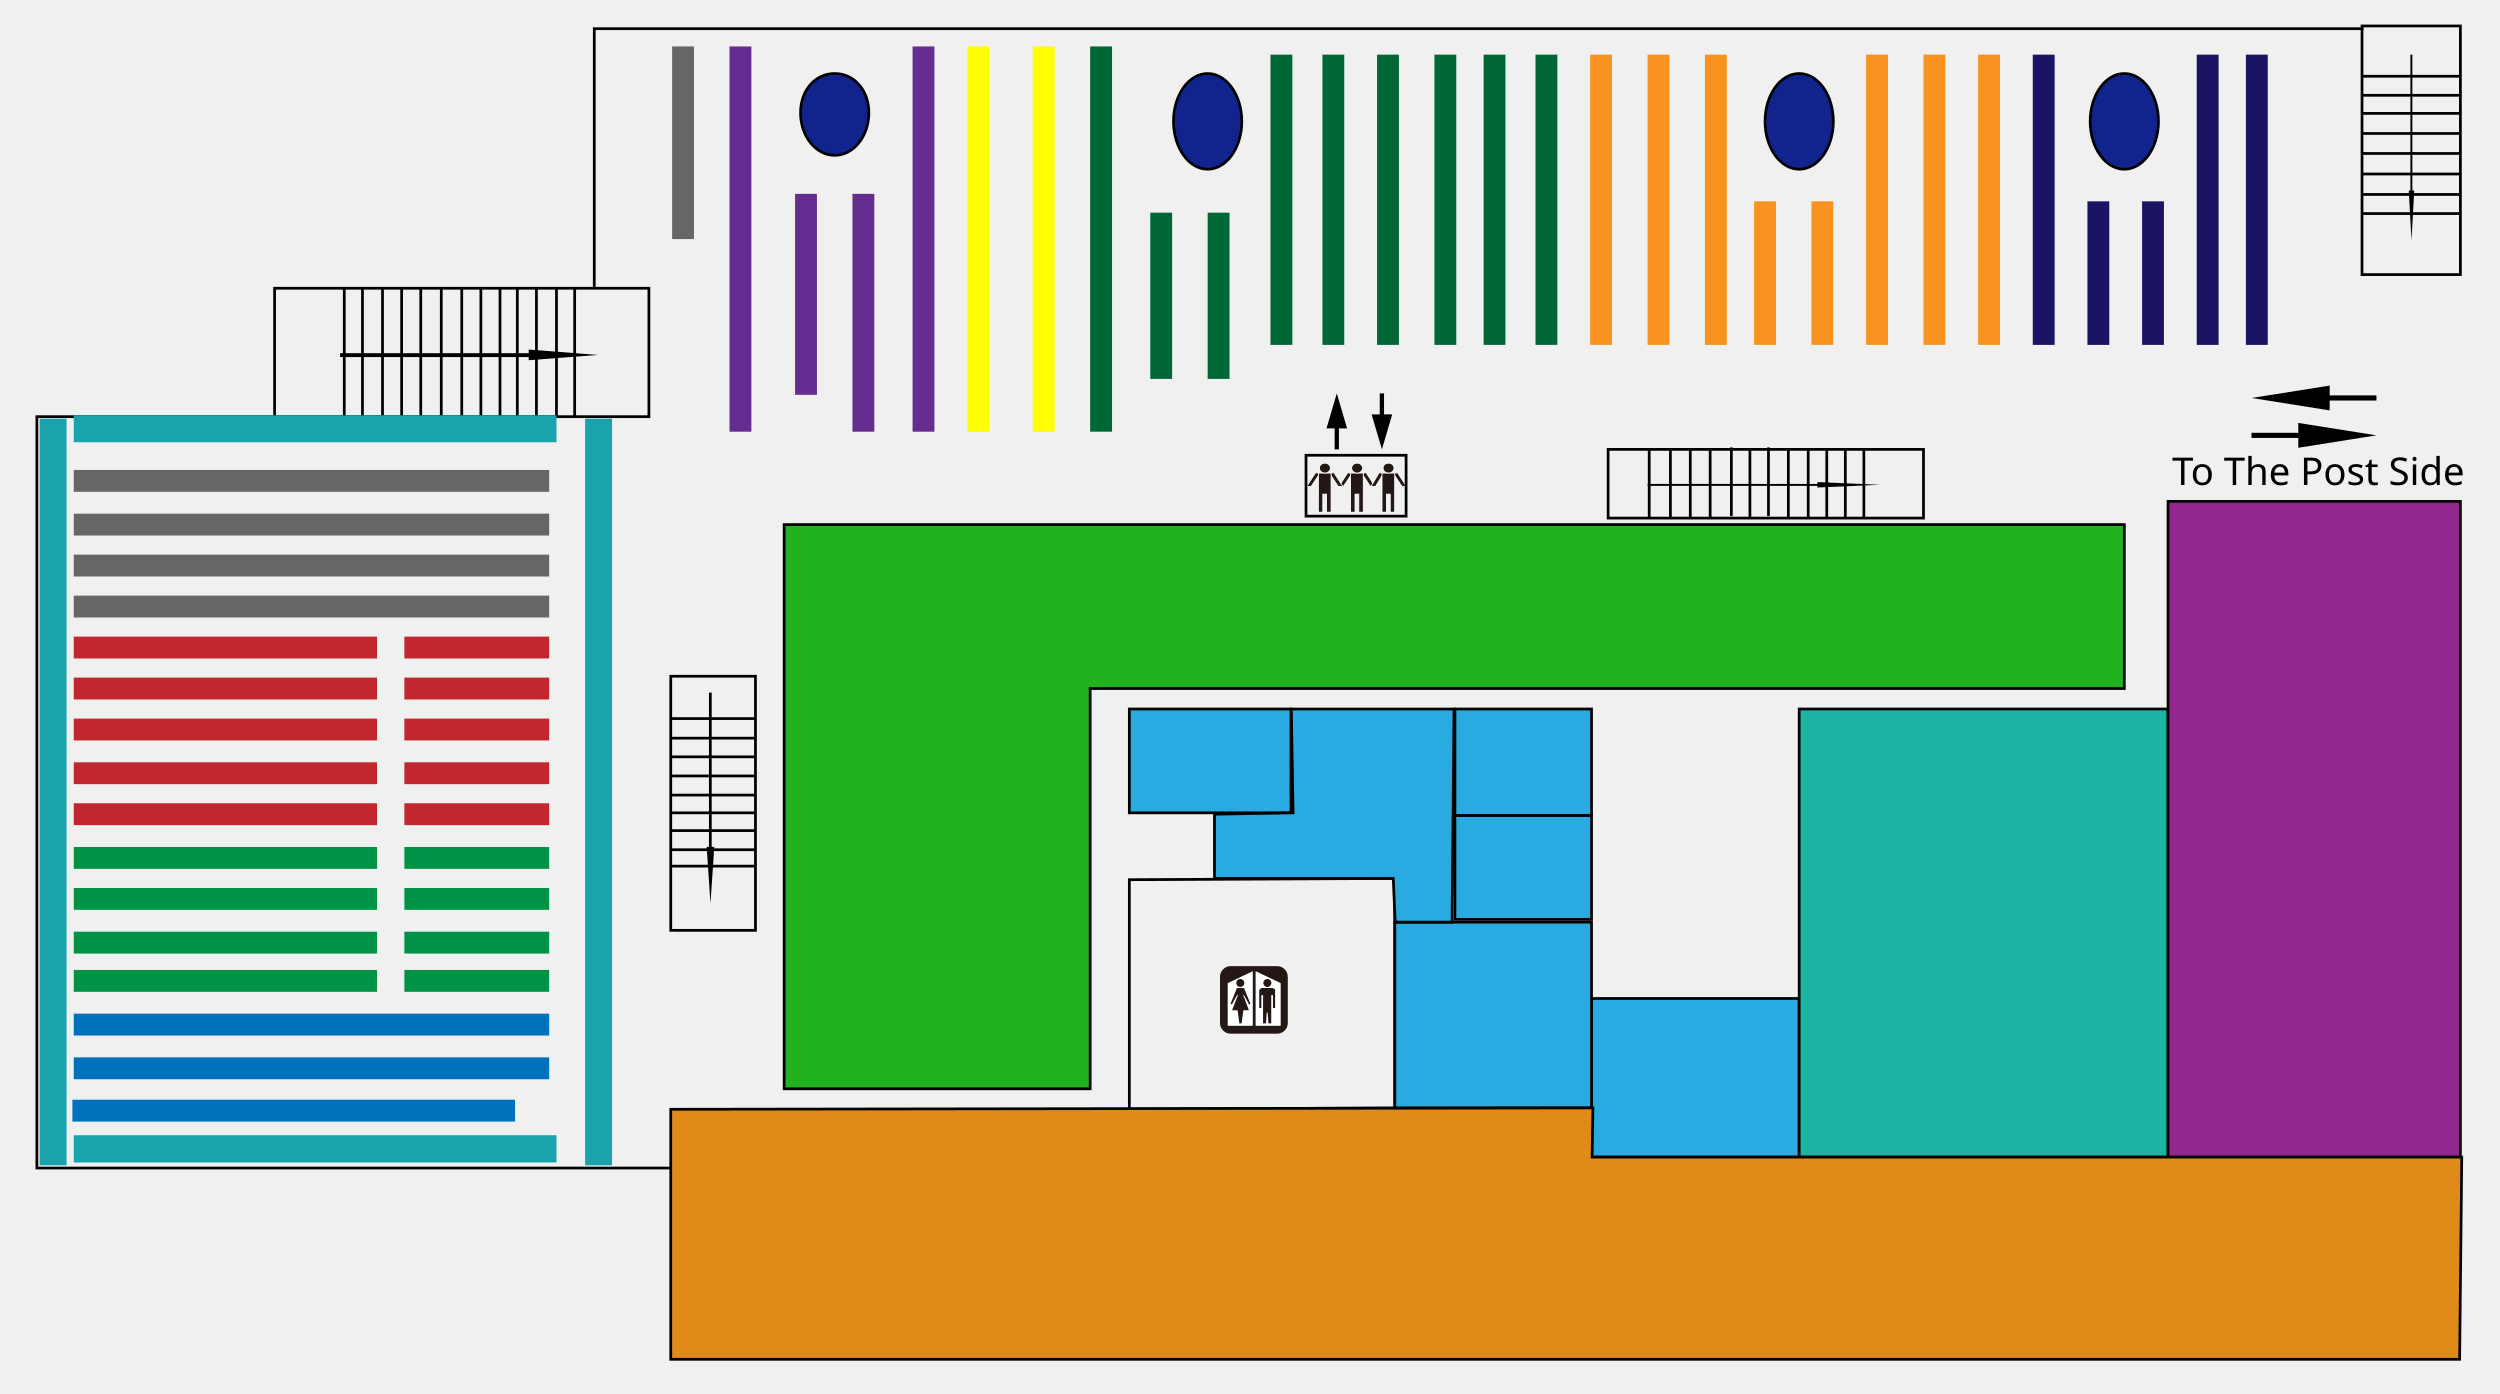
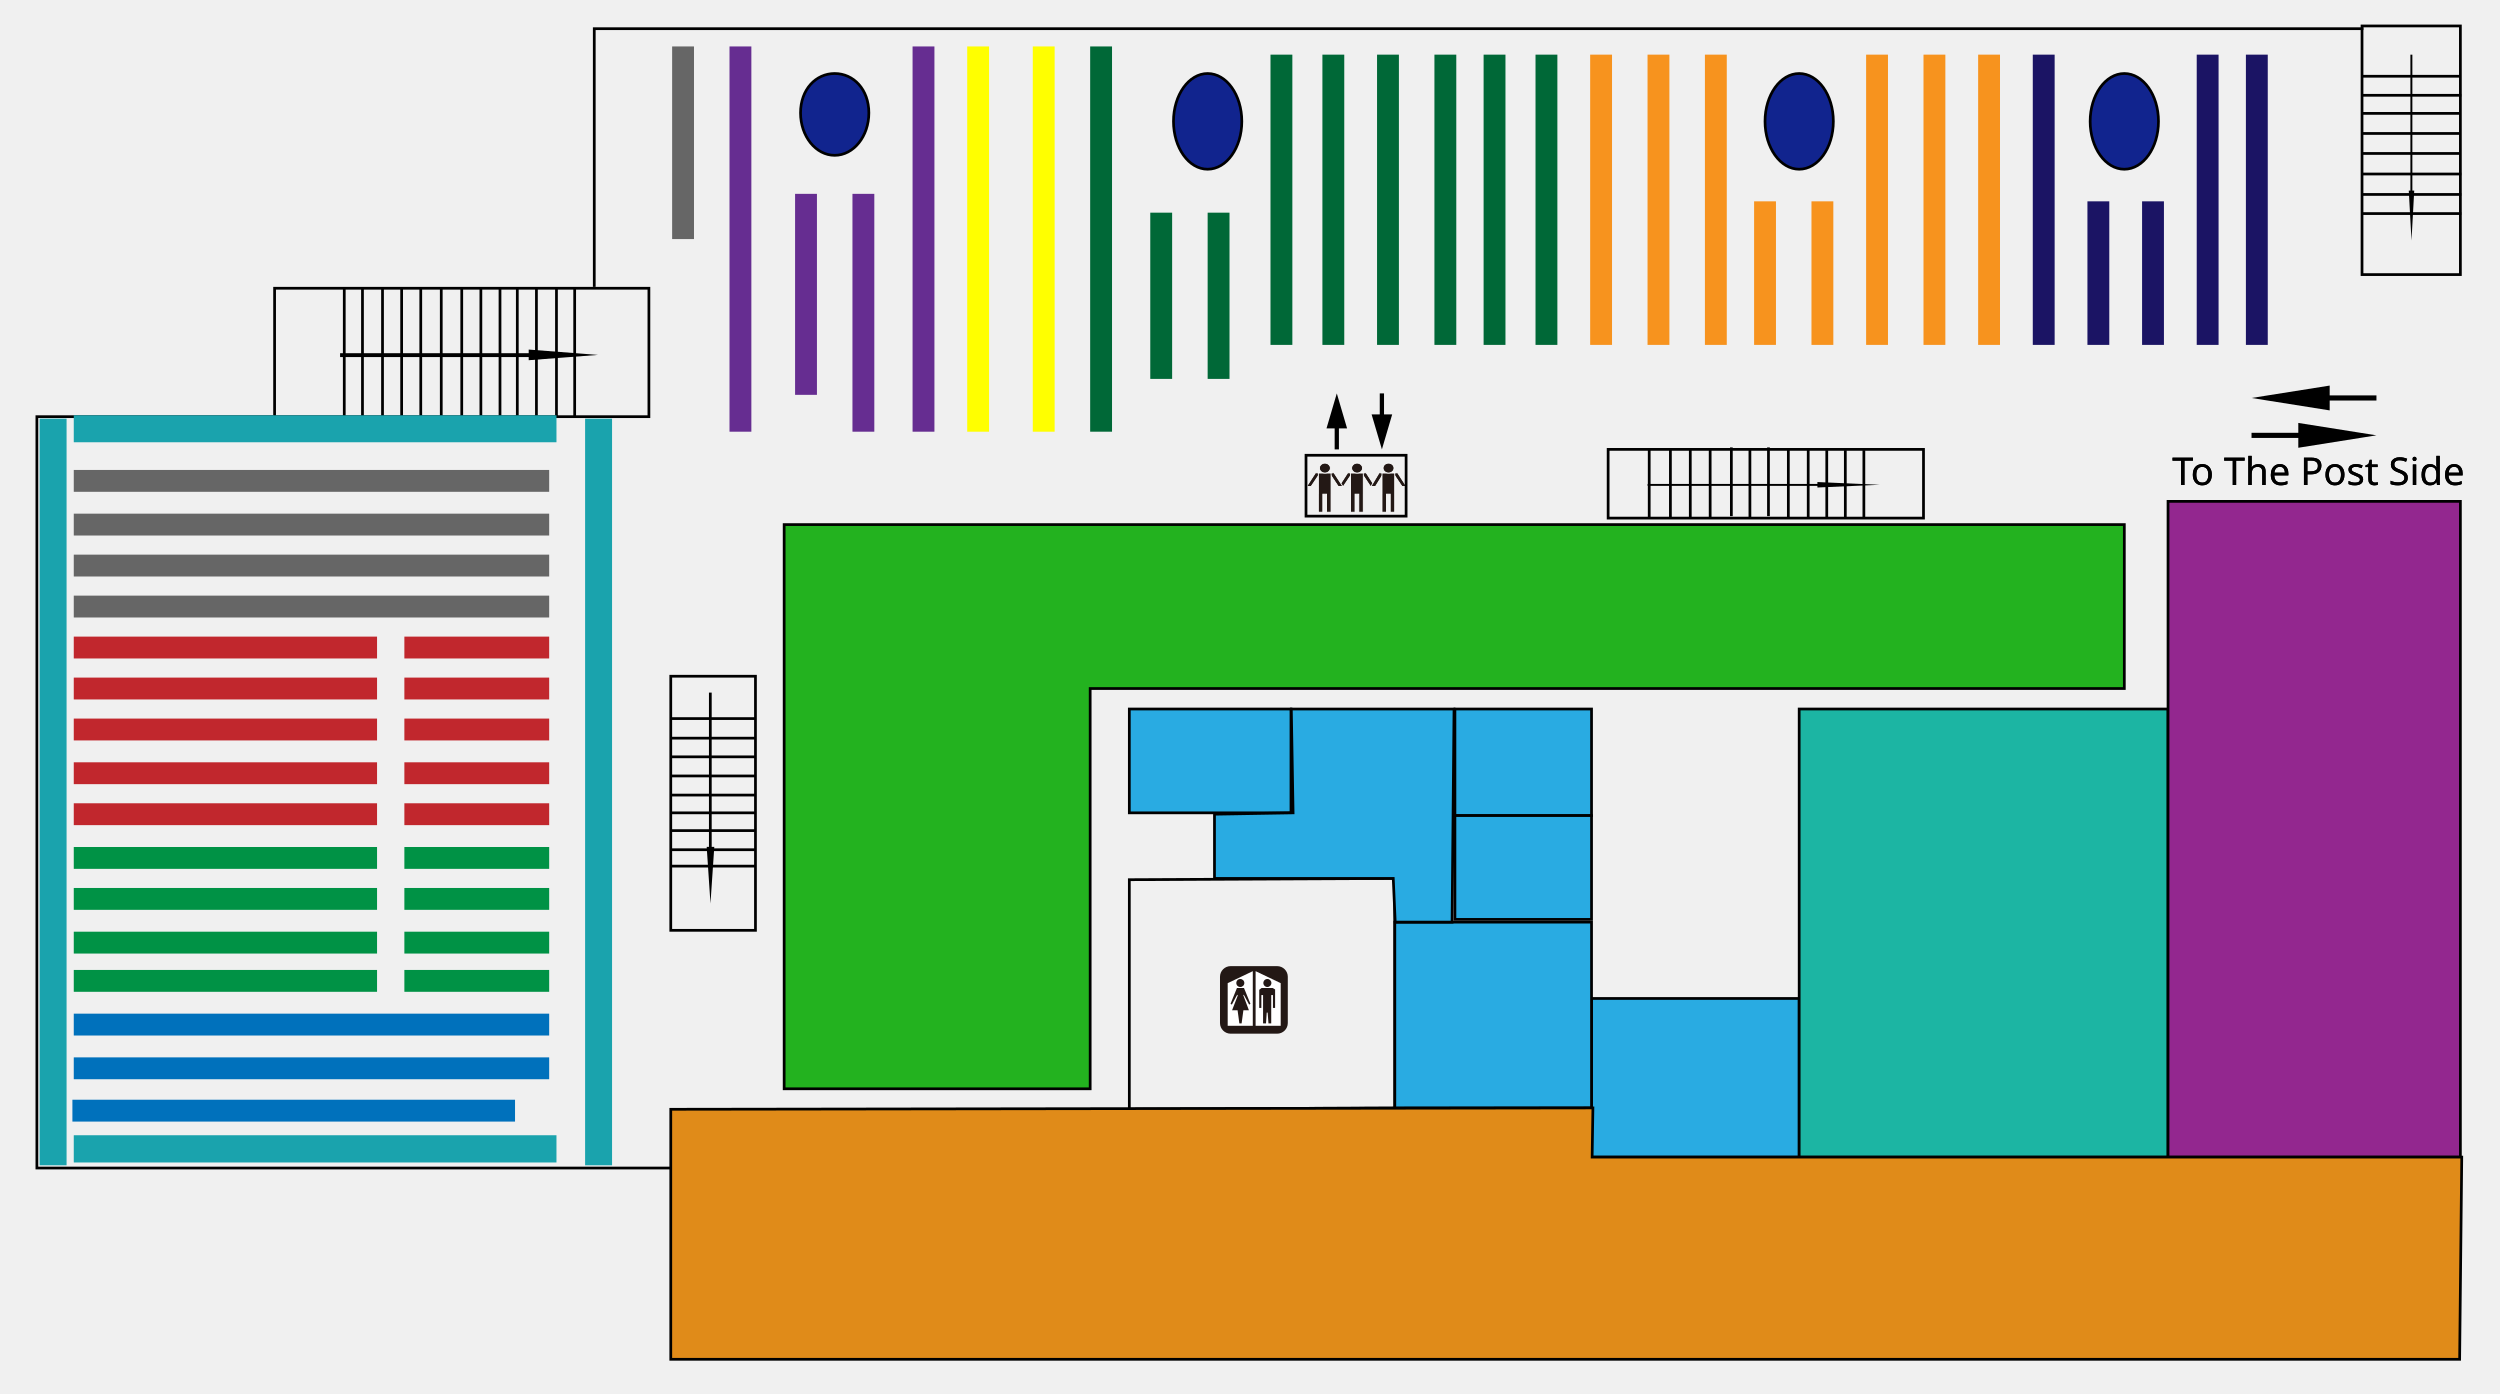
- <svg xmlns="http://www.w3.org/2000/svg" version="1.1" id="DrexelFloor2" x="0px" y="0px" width="915px" height="510px" viewBox="0 0 915 510" enable-background="new 0 0 915 510" xml:space="preserve">
+ <svg xmlns="http://www.w3.org/2000/svg" xmlns:xlink="http://www.w3.org/1999/xlink" version="1.1" id="DrexelFloor2" x="0px" y="0px" width="915px" height="510px" viewBox="0 0 915 510" enable-background="new 0 0 915 510" xml:space="preserve">
  <g id="outline">
    <rect id="stair_1_" x="588.576" y="164.472" fill="none" stroke="#000000" stroke-miterlimit="10" width="115.424" height="25.153" />
    <rect id="stair_2_" x="245.5" y="247.5" fill="none" stroke="#000000" stroke-miterlimit="10" width="31" height="93" />
    <rect id="stair_3_" x="864.5" y="9.5" fill="none" stroke="#000000" stroke-miterlimit="10" width="36" height="91" />
    <rect id="stair_4_" x="100.5" y="105.5" fill="none" stroke="#000000" stroke-miterlimit="10" width="137" height="47" />
    <polygon id="toilet" fill="none" stroke="#000000" stroke-miterlimit="10" points="413.333,321.967 510.5,321.5 510.5,405.5    413.333,405.967  " />
    <polyline fill="none" stroke="#000000" stroke-miterlimit="10" points="217.5,105 217.5,10.5 865,10.5  " />
    <polyline fill="none" stroke="#000000" stroke-miterlimit="10" points="100,152.5 13.5,152.5 13.5,427.5 246,427.5  " />
    <g>
      <g>
        <rect x="446.518" y="353.602" fill="none" width="24.815" height="24.731" />
        <g>
          <path fill="#231815" d="M471.333,374.431c0,2.151-1.754,3.902-3.912,3.902H450.43c-2.16,0-3.912-1.751-3.912-3.902v-16.935      c0-2.151,1.752-3.896,3.912-3.896h16.991c2.158,0,3.912,1.743,3.912,3.896V374.431z" />
          <g>
            <polygon fill="#FFFFFF" points="458.521,355.448 458.521,375.431 449.334,375.431 449.334,359.834      " />
            <polygon fill="#FFFFFF" points="459.551,355.448 459.551,375.431 468.734,375.431 468.734,359.834      " />
            <g>
              <g>
                <polygon fill="#231815" points="452.726,361.604 455.3,361.604 457.654,367.378 457.186,367.693 455.222,364.066          455.041,364.252 457.104,369.768 455.078,369.768 454.428,374.575 453.609,374.575 452.957,369.768 450.933,369.768          453.027,364.362 452.814,364.066 450.855,367.693 450.38,367.378        " />
                <path fill="#231815" d="M455.424,359.775c0,0.81-0.661,1.466-1.471,1.466c-0.812,0-1.467-0.656-1.467-1.466         c0-0.811,0.648-1.471,1.467-1.471C454.763,358.312,455.424,358.973,455.424,359.775z" />
                <path fill="#231815" d="M465.332,359.775c0,0.81-0.66,1.466-1.469,1.466c-0.814,0-1.479-0.656-1.479-1.466         c0-0.811,0.657-1.471,1.479-1.471C464.672,358.312,465.332,358.973,465.332,359.775z" />
              </g>
              <polygon fill="#231815" points="461.746,361.604 465.778,361.604 466.686,362.137 466.686,368.914 465.903,368.914         465.903,364.19 465.271,364.19 465.271,374.575 464.261,374.575 463.961,370.611 463.623,370.611 463.352,374.575         462.283,374.575 462.283,364.19 461.657,364.19 461.65,368.914 460.877,368.914 460.877,362.273       " />
            </g>
          </g>
        </g>
      </g>
      <g>
        <g>
          <g>
            <g>
              <polygon fill="#231815" stroke="#FFFFFF" stroke-width="0.314" points="493.258,173.014 489.997,178.061 491.679,178.037         494.933,173.17       " />
              <polygon fill="#231815" stroke="#FFFFFF" stroke-width="0.314" points="500.021,173.014 503.258,178.057 501.576,178.049         498.348,173.17       " />
              <polygon fill="#231815" stroke="#FFFFFF" stroke-width="0.314" points="494.307,180.671 494.307,173.134 498.966,173.134         498.966,180.917 498.964,180.917 498.964,187.469 497.312,187.469 497.312,180.867 495.949,180.867 495.949,187.469         494.299,187.469 494.299,180.671       " />
              <g>
                <ellipse fill="#231815" stroke="#FFFFFF" stroke-width="0.314" cx="496.698" cy="171.317" rx="2.014" ry="1.816" />
              </g>
            </g>
          </g>
          <g>
            <g>
              <polygon fill="#231815" stroke="#FFFFFF" stroke-width="0.314" points="481.471,173.014 478.209,178.061 479.89,178.037         483.143,173.17       " />
              <polygon fill="#231815" stroke="#FFFFFF" stroke-width="0.314" points="488.23,173.014 491.489,178.046 489.796,178.063         486.561,173.17       " />
              <polygon fill="#231815" stroke="#FFFFFF" stroke-width="0.314" points="482.52,180.671 482.52,173.134 487.176,173.134         487.176,180.917 487.175,180.917 487.175,187.469 485.521,187.469 485.521,180.867 484.161,180.867 484.161,187.469         482.509,187.469 482.509,180.671       " />
              <g>
                <ellipse fill="#231815" stroke="#FFFFFF" stroke-width="0.314" cx="484.911" cy="171.317" rx="2.013" ry="1.816" />
              </g>
            </g>
          </g>
          <g>
            <g>
              <polygon fill="#231815" stroke="#FFFFFF" stroke-width="0.314" points="504.764,173.014 501.758,178.036 503.444,178.037         506.438,173.17       " />
              <polygon fill="#231815" stroke="#FFFFFF" stroke-width="0.314" points="511.526,173.014 514.788,178.061 513.106,178.037         509.854,173.17       " />
              <polygon fill="#231815" stroke="#FFFFFF" stroke-width="0.314" points="505.812,180.671 505.812,173.134 510.47,173.134         510.47,180.917 510.47,180.917 510.47,187.469 508.817,187.469 508.817,180.867 507.455,180.867 507.455,187.469         505.803,187.469 505.803,180.671       " />
              <g>
                <ellipse fill="#231815" stroke="#FFFFFF" stroke-width="0.314" cx="508.204" cy="171.317" rx="2.013" ry="1.816" />
              </g>
            </g>
          </g>
        </g>
        <path fill="#231815" stroke="#FFFFFF" stroke-miterlimit="10" d="M114-64" />
        <rect x="478.001" y="166.628" fill="none" stroke="#000000" width="36.633" height="22.279" />
        <g>
          <g>
            <g>
              <polygon points="490.045,156.804 493.035,156.804 489.27,143.99 485.496,156.804 488.486,156.804 488.486,164.472         490.045,164.472       " />
            </g>
          </g>
          <g>
            <g>
              <polygon points="506.552,151.658 509.544,151.658 505.777,164.472 502.002,151.658 504.992,151.658 504.992,143.99         506.552,143.99       " />
            </g>
          </g>
        </g>
      </g>
    </g>
    <g id="stair_5_">
      <g>
        <line fill="none" stroke="#000000" stroke-miterlimit="10" x1="126" y1="105.5" x2="126" y2="152.5" />
        <line fill="none" stroke="#000000" stroke-miterlimit="10" x1="132.667" y1="105.5" x2="132.667" y2="152.5" />
        <line fill="none" stroke="#000000" stroke-miterlimit="10" x1="140" y1="105.5" x2="140" y2="152.5" />
        <line fill="none" stroke="#000000" stroke-miterlimit="10" x1="147" y1="105.5" x2="147" y2="152.5" />
        <line fill="none" stroke="#000000" stroke-miterlimit="10" x1="154" y1="105.5" x2="154" y2="152.5" />
        <line fill="none" stroke="#000000" stroke-miterlimit="10" x1="161.5" y1="105.5" x2="161.5" y2="152.5" />
        <line fill="none" stroke="#000000" stroke-miterlimit="10" x1="169" y1="105.5" x2="169" y2="152.5" />
        <line fill="none" stroke="#000000" stroke-miterlimit="10" x1="176" y1="105.5" x2="176" y2="152.5" />
        <line fill="none" stroke="#000000" stroke-miterlimit="10" x1="183" y1="105.5" x2="183" y2="152.5" />
        <line fill="none" stroke="#000000" stroke-miterlimit="10" x1="189.333" y1="105.5" x2="189.333" y2="152.5" />
        <line fill="none" stroke="#000000" stroke-miterlimit="10" x1="196.333" y1="105.5" x2="196.333" y2="152.5" />
        <line fill="none" stroke="#000000" stroke-miterlimit="10" x1="203.667" y1="105.5" x2="203.667" y2="152.5" />
        <line fill="none" stroke="#000000" stroke-miterlimit="10" x1="210.333" y1="105.5" x2="210.333" y2="152.5" />
        <polygon points="193.502,127.94 218.863,129.896 193.502,131.837 193.502,130.675 124.471,130.675 124.471,129.272      193.502,129.272    " />
      </g>
      <g>
        <line fill="none" stroke="#000000" stroke-miterlimit="10" x1="864.5" y1="27.908" x2="900.5" y2="27.908" />
        <line fill="none" stroke="#000000" stroke-miterlimit="10" x1="864.833" y1="34.878" x2="900.833" y2="34.878" />
        <line fill="none" stroke="#000000" stroke-miterlimit="10" x1="864.5" y1="56.167" x2="900.5" y2="56.167" />
        <line fill="none" stroke="#000000" stroke-miterlimit="10" x1="864.5" y1="48.847" x2="900.5" y2="48.847" />
        <line fill="none" stroke="#000000" stroke-miterlimit="10" x1="864.5" y1="41.5" x2="900.5" y2="41.5" />
        <line fill="none" stroke="#000000" stroke-miterlimit="10" x1="864.833" y1="63.689" x2="900.833" y2="63.689" />
        <line fill="none" stroke="#000000" stroke-miterlimit="10" x1="864.833" y1="71.167" x2="900.833" y2="71.167" />
        <line fill="none" stroke="#000000" stroke-miterlimit="10" x1="864.833" y1="78.167" x2="900.833" y2="78.167" />
        <polygon points="883.609,69.752 882.607,88.029 881.611,69.752 882.207,69.752 882.207,20 882.926,20 882.926,69.752    " />
      </g>
    </g>
    <g>
      <line fill="none" stroke="#000000" stroke-miterlimit="10" x1="245.5" y1="263" x2="276.5" y2="263" />
      <line fill="none" stroke="#000000" stroke-miterlimit="10" x1="245.5" y1="270.167" x2="276.5" y2="270.167" />
      <line fill="none" stroke="#000000" stroke-miterlimit="10" x1="245.5" y1="277" x2="276.5" y2="277" />
      <line fill="none" stroke="#000000" stroke-miterlimit="10" x1="245.5" y1="284" x2="276.5" y2="284" />
      <line fill="none" stroke="#000000" stroke-miterlimit="10" x1="245.5" y1="291" x2="276.5" y2="291" />
      <line fill="none" stroke="#000000" stroke-miterlimit="10" x1="245.5" y1="297.5" x2="276.5" y2="297.5" />
      <line fill="none" stroke="#000000" stroke-miterlimit="10" x1="245.5" y1="304" x2="276.5" y2="304" />
      <line fill="none" stroke="#000000" stroke-miterlimit="10" x1="245.5" y1="311" x2="276.5" y2="311" />
      <line fill="none" stroke="#000000" stroke-miterlimit="10" x1="245.5" y1="317" x2="276.5" y2="317" />
      <polygon points="261.43,309.955 260.033,330.695 258.647,309.955 259.477,309.955 259.477,253.5 260.479,253.5 260.479,309.955       " />
    </g>
    <g>
      <polygon points="665.168,176.428 687.996,177.431 665.168,178.427 665.168,177.831 603.029,177.831 603.029,177.111     665.168,177.111   " />
      <line fill="none" stroke="#000000" stroke-miterlimit="10" x1="603.61" y1="164.472" x2="603.61" y2="189.625" />
      <line fill="none" stroke="#000000" stroke-miterlimit="10" x1="611.369" y1="164.472" x2="611.369" y2="189.625" />
      <line fill="none" stroke="#000000" stroke-miterlimit="10" x1="618.645" y1="164.472" x2="618.645" y2="189.625" />
      <line fill="none" stroke="#000000" stroke-miterlimit="10" x1="625.918" y1="164.472" x2="625.918" y2="189.625" />
      <line fill="none" stroke="#000000" stroke-miterlimit="10" x1="633.679" y1="163.753" x2="633.679" y2="188.907" />
      <line fill="none" stroke="#000000" stroke-miterlimit="10" x1="640.469" y1="164.472" x2="640.469" y2="189.625" />
      <line fill="none" stroke="#000000" stroke-miterlimit="10" x1="647.258" y1="163.753" x2="647.258" y2="188.907" />
      <line fill="none" stroke="#000000" stroke-miterlimit="10" x1="654.533" y1="164.472" x2="654.533" y2="189.625" />
      <line fill="none" stroke="#000000" stroke-miterlimit="10" x1="661.807" y1="164.472" x2="661.807" y2="189.625" />
      <line fill="none" stroke="#000000" stroke-miterlimit="10" x1="668.597" y1="164.769" x2="668.597" y2="189.922" />
      <line fill="none" stroke="#000000" stroke-miterlimit="10" x1="675.387" y1="164.769" x2="675.387" y2="189.922" />
      <line fill="none" stroke="#000000" stroke-miterlimit="10" x1="682.176" y1="164.769" x2="682.176" y2="189.922" />
    </g>
    <polygon points="852.664,144.725 852.664,141.12 824.061,145.661 852.664,150.209 852.664,146.604 869.781,146.604    869.781,144.724  " />
    <polygon points="841.178,158.397 841.178,154.793 869.781,159.332 841.178,163.882 841.178,160.277 824.061,160.277    824.061,158.398  " />
    <text transform="matrix(1 0 0 1 795 177.5)" font-family="'Avenir-Medium'" font-size="14">To The Post Side</text>
  </g>
  <g id="active">
    <text transform="matrix(1 0 0 1 828 273.5)" font-family="'Avenir-Medium'" font-size="14">Food</text>
    <text transform="matrix(1 0 0 1 814 290.2998)" font-family="'Avenir-Medium'" font-size="14">Marketing</text>
    <text transform="matrix(1 0 0 1 816 307.0996)" font-family="'Avenir-Medium'" font-size="14">Compbell</text>
    <text transform="matrix(1 0 0 1 814 323.9004)" font-family="'Avenir-Medium'" font-size="14">Collection</text>
    <text transform="matrix(1 0 0 1 692 322.5)" font-family="'Avenir-Medium'" font-size="14">Curriculum</text>
    <text transform="matrix(1 0 0 1 696 339.2998)" font-family="'Avenir-Medium'" font-size="14">Materials</text>
    <text transform="matrix(1 0 0 1 700 356.0996)" font-family="'Avenir-Medium'" font-size="14">Center</text>
    <text transform="matrix(1 0 0 1 611 397.5)" font-family="'Avenir-Medium'" font-size="12">214</text>
    <text transform="matrix(1 0 0 1 536 374.5)" font-family="'Avenir-Medium'" font-size="12">215</text>
    <text transform="matrix(1 0 0 1 547 321.5)" font-family="'Avenir-Medium'" font-size="12">216</text>
    <text transform="matrix(1 0 0 1 547 283.5)" font-family="'Avenir-Medium'" font-size="12">217</text>
    <text transform="matrix(1 0 0 1 434 283.5)" font-family="'Avenir-Medium'" font-size="12">219</text>
    <text transform="matrix(1 0 0 1 491 301.5)" font-family="'Avenir-Medium'" font-size="12">220</text>
    <text transform="matrix(1 0 0 1 524 460.5)" font-family="'Avenir-Medium'" font-size="14">Quiet Area</text>
    <text transform="matrix(1 0 0 1 486 226.5)" font-family="'Avenir-Medium'" font-size="14">Open Study Area</text>
+     <a xlink:href="PostFloor2.svg" xlink:title="Click Go to the Post side">
+       <text transform="matrix(1 0 0 1 795 177.5)" font-family="'Avenir-Medium'" font-size="14">To The Post Side</text>
+     </a>
    <g id="studyStation">
      <rect x="214.146" y="153.231" fill="#1AA3AD" width="9.867" height="273.269" />
      <rect x="14.5" y="153.231" fill="#1AA3AD" width="9.867" height="273.269" />
      <rect x="27" y="152" fill="#1AA3AD" width="176.667" height="9.867" />
      <rect x="27" y="415.5" fill="#1AA3AD" width="176.667" height="9.967" />
    </g>
    <rect id="s90" x="822" y="20" fill="#1B1464" width="8" height="106.23" />
    <rect id="s89" x="804" y="20" fill="#1B1464" width="8" height="106.23" />
    <rect id="s86" x="744" y="20" fill="#1B1464" width="8" height="106.23" />
    <rect id="s85" x="724" y="20" fill="#F7931E" width="8" height="106.23" />
    <rect id="s84" x="704" y="20" fill="#F7931E" width="8" height="106.23" />
    <rect id="s78" x="624" y="20" fill="#F7931E" width="8" height="106.23" />
    <rect id="s79" x="603" y="20" fill="#F7931E" width="8" height="106.23" />
    <rect id="s78" x="582" y="20" fill="#F7931E" width="8" height="106.23" />
    <rect id="s77" x="562" y="20" fill="#006837" width="8" height="106.23" />
    <rect id="s76" x="543" y="20" fill="#006837" width="8" height="106.23" />
    <rect id="s75" x="525" y="20" fill="#006837" width="8" height="106.23" />
    <rect id="s74" x="504" y="20" fill="#006837" width="8" height="106.23" />
    <rect id="s73" x="484" y="20" fill="#006837" width="8" height="106.23" />
    <rect id="s72" x="465" y="20" fill="#006837" width="8" height="106.23" />
    <rect id="s71" x="442" y="77.837" fill="#006837" width="8" height="60.838" />
    <rect id="s70" x="421" y="77.837" fill="#006837" width="8" height="60.838" />
    <rect id="s69" x="399" y="17" fill="#006837" width="8" height="141" />
    <rect id="s68" x="378" y="17" fill="#FFFF00" width="8" height="141" />
    <rect id="s67" x="354" y="17" fill="#FFFF00" width="8" height="141" />
    <rect id="s66" x="334" y="17" fill="#662D91" width="8" height="141" />
    <rect id="s65" x="312" y="70.948" fill="#662D91" width="8" height="87.052" />
    <rect id="s64" x="291" y="70.948" fill="#662D91" width="8" height="73.565" />
    <rect id="s63" x="267" y="17" fill="#662D91" width="8" height="141" />
    <rect id="s62" x="246" y="17" fill="#666666" width="8" height="70.5" />
    <rect id="s83" x="683" y="20" fill="#F7931E" width="8" height="106.23" />
    <rect id="s82" x="663" y="73.689" fill="#F7931E" width="8" height="52.541" />
    <rect id="s87" x="764" y="73.689" fill="#1B1464" width="8" height="52.541" />
    <rect id="s88" x="784" y="73.689" fill="#1B1464" width="8" height="52.541" />
    <rect id="s81" x="642" y="73.689" fill="#F7931E" width="8" height="52.541" />
    <rect id="s61" x="27" y="172" fill="#666666" width="174" height="8" />
    <rect id="s60" x="27" y="188" fill="#666666" width="174" height="8" />
    <rect id="s59" x="27" y="203" fill="#666666" width="174" height="8" />
    <rect id="s58" x="27" y="218" fill="#666666" width="174" height="8" />
    <rect id="s48" x="27" y="371" fill="#0071BC" width="174" height="8" />
    <rect id="s47" x="27" y="387" fill="#0071BC" width="174" height="8" />
    <rect id="s46" x="26.5" y="402.5" fill="#0071BC" width="162" height="8" />
    <g id="s57">
      <rect x="27" y="233" fill="#C1272D" width="111" height="8" />
      <rect x="148" y="233" fill="#C1272D" width="53" height="8" />
    </g>
    <g id="s56">
      <rect x="27" y="248" fill="#C1272D" width="111" height="8" />
      <rect x="148" y="248" fill="#C1272D" width="53" height="8" />
    </g>
    <g id="s55">
      <rect x="27" y="263" fill="#C1272D" width="111" height="8" />
      <rect x="148" y="263" fill="#C1272D" width="53" height="8" />
    </g>
    <g id="s54">
      <rect x="27" y="279" fill="#C1272D" width="111" height="8" />
      <rect x="148" y="279" fill="#C1272D" width="53" height="8" />
    </g>
    <g id="s53">
      <rect x="27" y="294" fill="#C1272D" width="111" height="8" />
      <rect x="148" y="294" fill="#C1272D" width="53" height="8" />
    </g>
    <g id="s52">
      <rect x="27" y="310" fill="#009245" width="111" height="8" />
      <rect x="148" y="310" fill="#009245" width="53" height="8" />
    </g>
    <g id="s51">
      <rect x="27" y="325" fill="#009245" width="111" height="8" />
      <rect x="148" y="325" fill="#009245" width="53" height="8" />
    </g>
    <g id="s50">
      <rect x="27" y="341" fill="#009245" width="111" height="8" />
      <rect x="148" y="341" fill="#009245" width="53" height="8" />
    </g>
    <g id="s49">
      <rect x="27" y="355" fill="#009245" width="111" height="8" />
      <rect x="148" y="355" fill="#009245" width="53" height="8" />
    </g>
    <rect id="room214" x="582.5" y="365.439" fill="#29ABE2" stroke="#000000" stroke-miterlimit="10" width="76" height="58.061" />
    <rect id="room215" x="510.5" y="337.5" fill="#29ABE2" stroke="#000000" stroke-miterlimit="10" width="72" height="68" />
    <rect id="room219" x="413.333" y="259.5" fill="#29ABE2" stroke="#000000" stroke-miterlimit="10" width="59.167" height="38" />
    <rect id="room217" x="532.5" y="259.5" fill="#29ABE2" stroke="#000000" stroke-miterlimit="10" width="50" height="39" />
    <rect id="room216" x="532.5" y="298.5" fill="#29ABE2" stroke="#000000" stroke-miterlimit="10" width="50" height="38" />
    <polygon id="room220" fill="#29ABE2" stroke="#000000" stroke-miterlimit="10" points="444.5,298 444.5,321.5 509.93,321.5    510.646,337.5 531.457,337.5 532.175,259.5 472.617,259.5 473.268,297.5  " />
    <rect id="CMC" x="658.5" y="259.5" fill="#1CB5A3" stroke="#000000" stroke-miterlimit="10" width="135" height="164" />
    <rect id="CampbellCollection" x="793.5" y="183.5" fill="#93278F" stroke="#000000" stroke-miterlimit="10" width="107" height="240" />
    <polygon id="quietArea2" fill="#E08B19" stroke="#000000" stroke-miterlimit="10" points="245.5,406 245.5,497.5 900.227,497.5    901,423.5 582.72,423.5 583.004,405.5  " />
    <g id="studyDesk">
      <ellipse fill="#11248E" stroke="#000000" stroke-miterlimit="10" cx="777.5" cy="44.422" rx="12.5" ry="17.514" />
      <ellipse fill="#11248E" stroke="#000000" stroke-miterlimit="10" cx="658.5" cy="44.422" rx="12.5" ry="17.514" />
      <ellipse fill="#11248E" stroke="#000000" stroke-miterlimit="10" cx="442" cy="44.422" rx="12.5" ry="17.514" />
      <path fill="#11248E" stroke="#000000" stroke-miterlimit="10" d="M305.5,26.908c6.903,0,12.5,5.832,12.5,14.409    c0,8.577-5.597,15.53-12.5,15.53S293,49.894,293,41.317C293,32.74,298.597,26.908,305.5,26.908z" />
    </g>
    <polygon id="studyArea2" fill="#23B21F" stroke="#000000" stroke-miterlimit="10" points="777.5,192 777.5,252 399,252 399,398.5    287,398.5 287,192  " />
  </g>
</svg>
